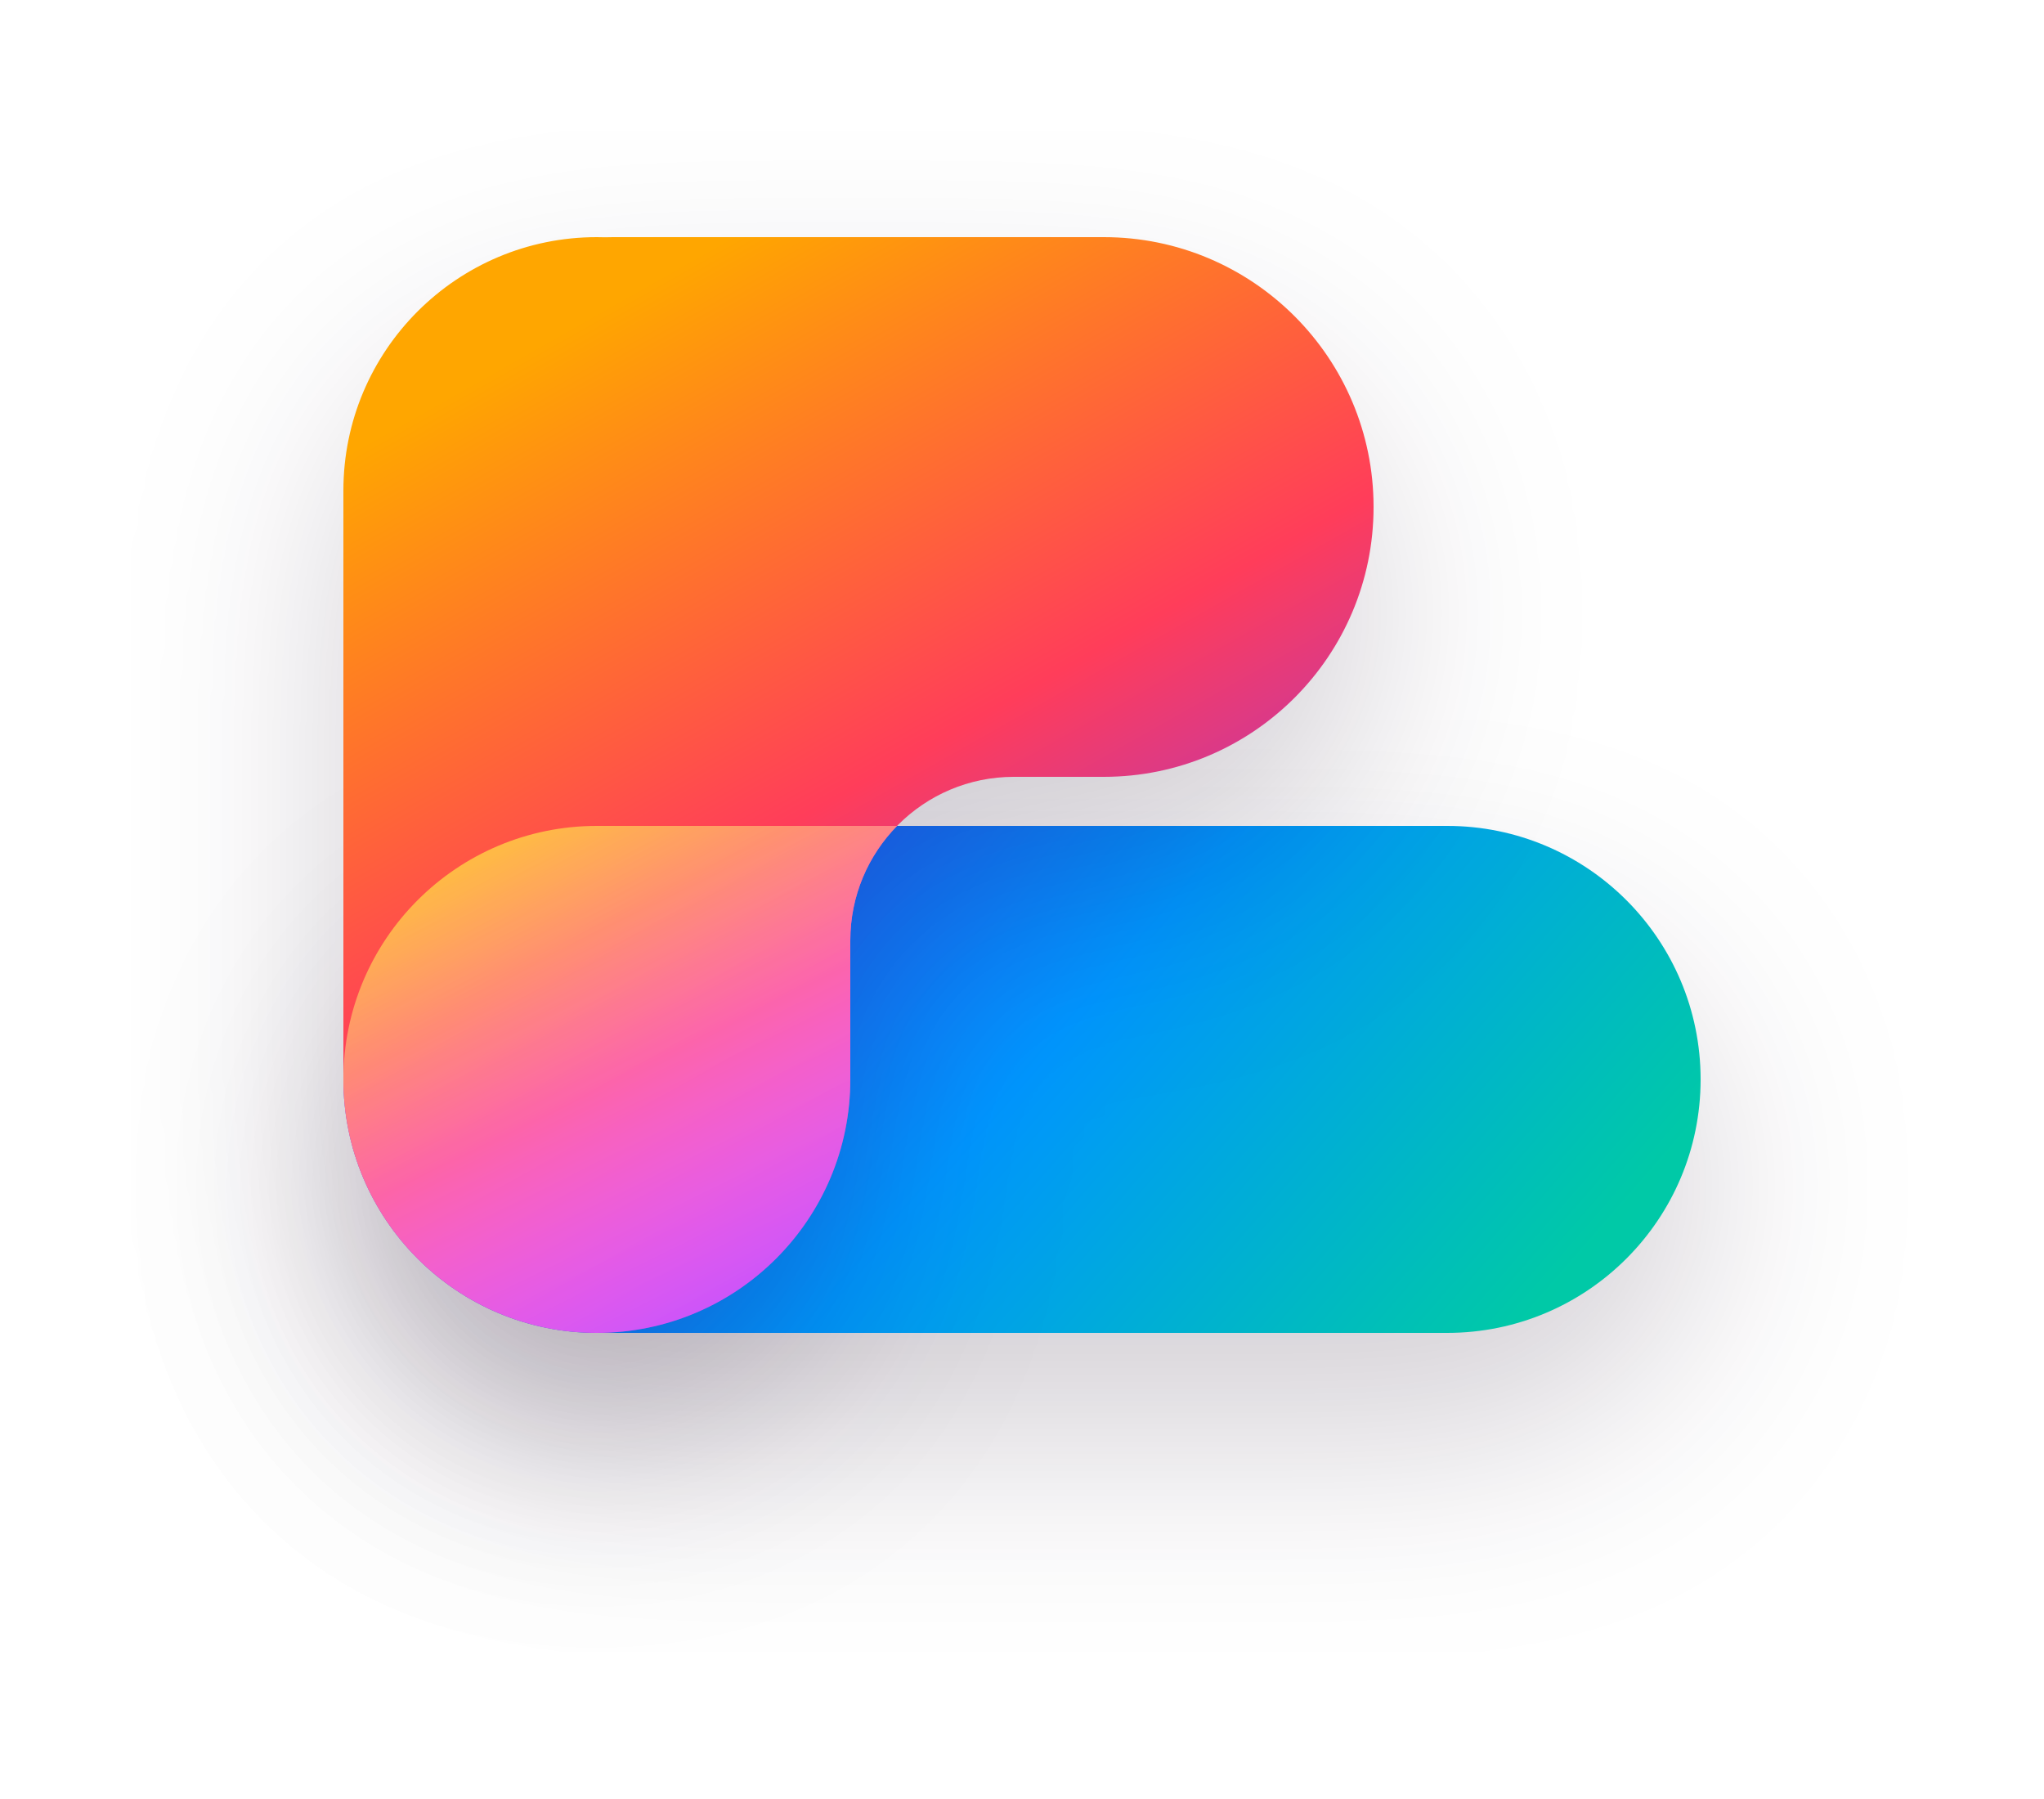
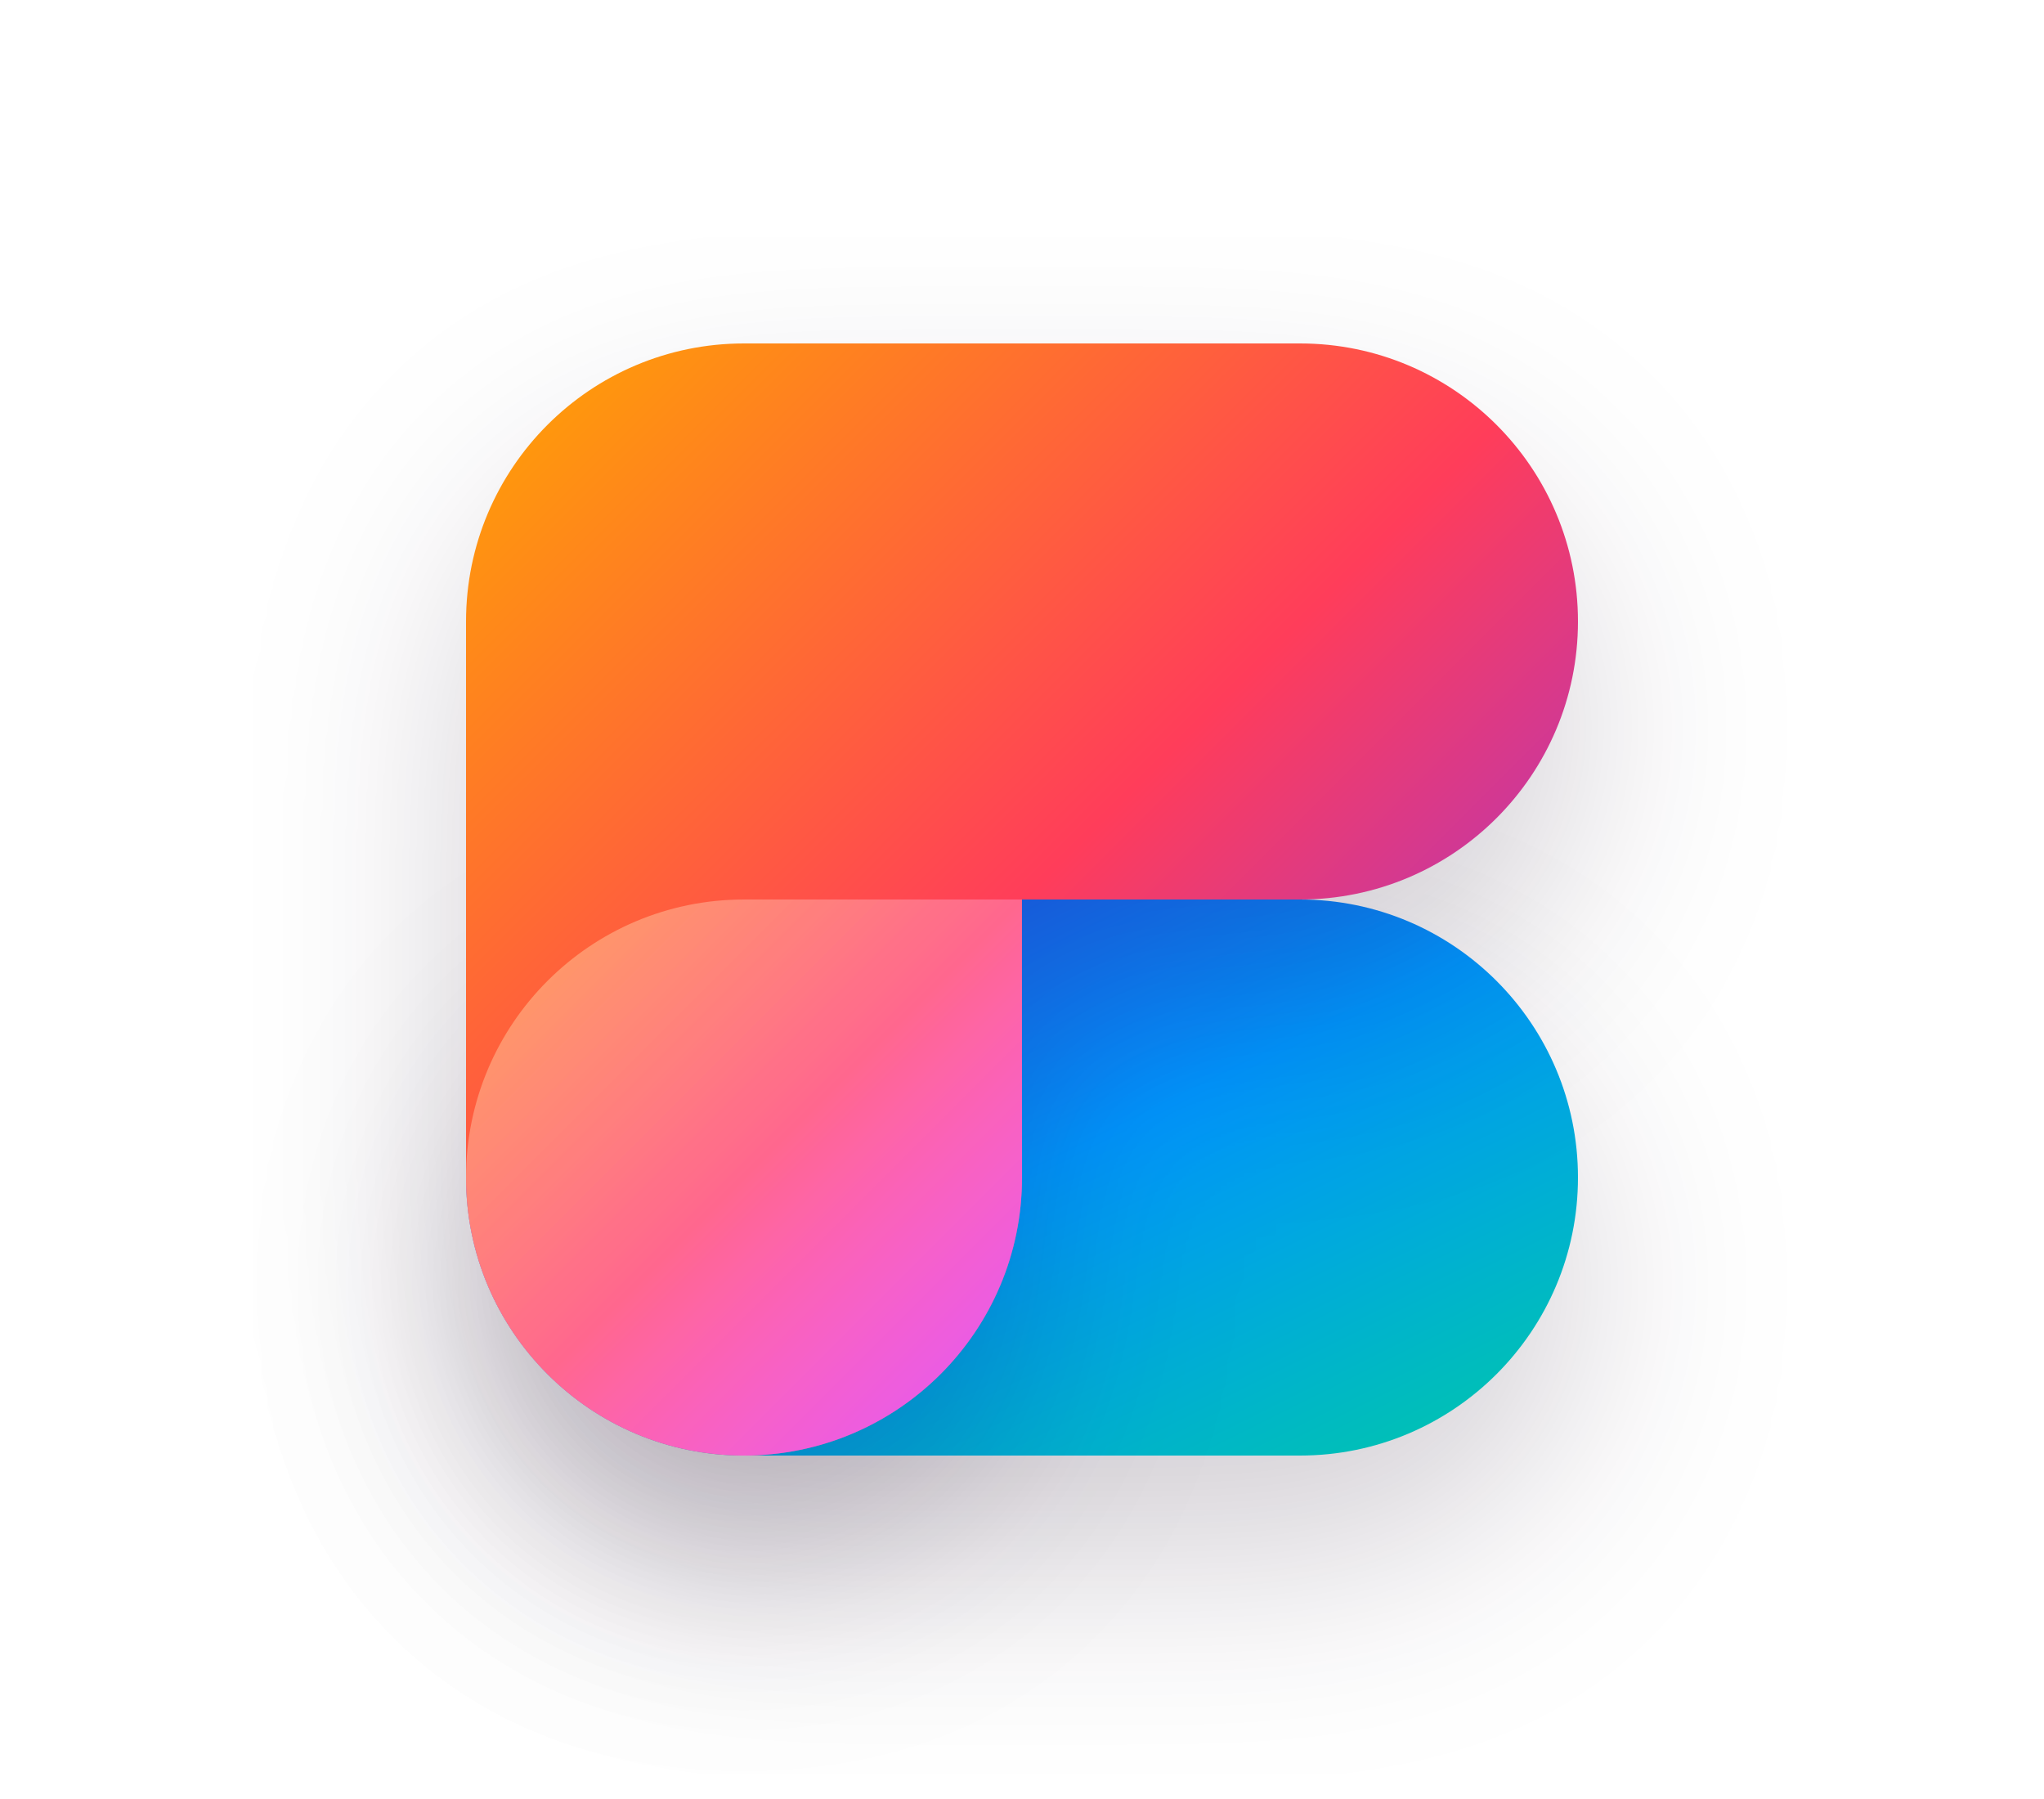
<svg xmlns="http://www.w3.org/2000/svg" width="125" height="110" viewBox="0 0 125 110" fill="none">
-   <g filter="url(#f0_197_212)">
-     <path d="M21 66C21 57.44 27.94 50.5 36.5 50.5H88.5C97.06 50.5 104 57.44 104 66C104 74.56 97.06 81.5 88.5 81.5H36.5C27.94 81.5 21 74.56 21 66Z" fill="url(#p0_197_212)" />
+   <g filter="url(#s0)">
+     <path d="M28.5 72C28.5 62.611 36.111 55 45.5 55H79.5C88.889 55 96.5 62.611 96.5 72C96.5 81.389 88.889 89 79.5 89H45.5C36.111 89 28.5 81.389 28.5 72Z" fill="url(#g0)" />
  </g>
-   <g filter="url(#f1_197_212)">
-     <path d="M67.5 14.5C76.613 14.5 84 21.887 84 31C84 40.113 76.613 47.5 67.5 47.5H62C56.477 47.5 52 51.977 52 57.5V66C52 74.56 45.06 81.5 36.5 81.5C27.94 81.5 21 74.56 21 66V30C21 21.44 27.94 14.5 36.5 14.5C36.666 14.5 36.832 14.503 36.997 14.508C37.164 14.503 37.332 14.5 37.5 14.5H67.5Z" fill="url(#p1_197_212)" />
+   <g filter="url(#s1)">
+     <path d="M79.5 21C88.889 21 96.5 28.611 96.5 38C96.5 47.389 88.889 55 79.5 55H62.5V72C62.5 81.389 54.889 89 45.5 89C36.111 89 28.5 81.389 28.5 72V38C28.5 28.611 36.111 21 45.5 21H79.5Z" fill="url(#g1)" />
  </g>
  <g opacity="0.9" style="mix-blend-mode:screen">
-     <path d="M54.86 50.5C53.092 52.304 52 54.774 52 57.5V66C52 74.56 45.06 81.5 36.5 81.5C27.94 81.5 21 74.56 21 66C21 57.44 27.94 50.5 36.5 50.5H54.86Z" fill="url(#p2_197_212)" />
+     <path d="M62.5 55V72C62.5 81.389 54.889 89 45.5 89C36.111 89 28.5 81.389 28.5 72C28.5 62.611 36.111 55 45.5 55H62.5Z" fill="url(#g2)" />
  </g>
  <defs>
-     <filter id="f0_197_212" x="8" y="44" width="109" height="57" filterUnits="userSpaceOnUse" color-interpolation-filters="sRGB">
-       <feFlood flood-opacity="0" result="BackgroundImageFix" />
-       <feColorMatrix in="SourceAlpha" type="matrix" values="0 0 0 0 0 0 0 0 0 0 0 0 0 0 0 0 0 0 127 0" result="hardAlpha" />
+     <filter id="s0" x="15.5" y="48.5" width="94" height="60" filterUnits="userSpaceOnUse" color-interpolation-filters="sRGB">
+       <feFlood flood-opacity="0" result="B" />
+       <feColorMatrix in="SourceAlpha" type="matrix" values="0 0 0 0 0 0 0 0 0 0 0 0 0 0 0 0 0 0 127 0" result="A" />
      <feOffset dy="6.5" />
      <feGaussianBlur stdDeviation="6.5" />
      <feColorMatrix type="matrix" values="0 0 0 0 0.08 0 0 0 0 0 0 0 0 0 0.12 0 0 0 0.18 0" />
-       <feBlend mode="normal" in2="BackgroundImageFix" result="e1" />
-       <feBlend mode="normal" in="SourceGraphic" in2="e1" result="shape" />
+       <feBlend mode="normal" in2="B" result="e" />
+       <feBlend mode="normal" in="SourceGraphic" in2="e" result="shape" />
    </filter>
-     <filter id="f1_197_212" x="8" y="8" width="89" height="93" filterUnits="userSpaceOnUse" color-interpolation-filters="sRGB">
-       <feFlood flood-opacity="0" result="BackgroundImageFix" />
-       <feColorMatrix in="SourceAlpha" type="matrix" values="0 0 0 0 0 0 0 0 0 0 0 0 0 0 0 0 0 0 127 0" result="hardAlpha" />
+     <filter id="s1" x="15.5" y="14.5" width="94" height="94" filterUnits="userSpaceOnUse" color-interpolation-filters="sRGB">
+       <feFlood flood-opacity="0" result="B" />
+       <feColorMatrix in="SourceAlpha" type="matrix" values="0 0 0 0 0 0 0 0 0 0 0 0 0 0 0 0 0 0 127 0" result="A" />
      <feOffset dy="6.5" />
      <feGaussianBlur stdDeviation="6.5" />
      <feColorMatrix type="matrix" values="0 0 0 0 0.08 0 0 0 0 0 0 0 0 0 0.12 0 0 0 0.18 0" />
-       <feBlend mode="normal" in2="BackgroundImageFix" result="e1" />
-       <feBlend mode="normal" in="SourceGraphic" in2="e1" result="shape" />
+       <feBlend mode="normal" in2="B" result="e" />
+       <feBlend mode="normal" in="SourceGraphic" in2="e" result="shape" />
    </filter>
-     <linearGradient id="p0_197_212" x1="23.031" y1="61.21" x2="72.707" y2="104.426" gradientUnits="userSpaceOnUse">
+     <linearGradient id="g0" x1="28.5" y1="55" x2="55.7" y2="109.4" gradientUnits="userSpaceOnUse">
      <stop stop-color="#2F45FF" />
      <stop offset="0.5" stop-color="#0096FF" />
      <stop offset="1" stop-color="#00C9A7" />
    </linearGradient>
-     <linearGradient id="p1_197_212" x1="37.712" y1="18.421" x2="70.225" y2="75.918" gradientUnits="userSpaceOnUse">
+     <linearGradient id="g1" x1="28.5" y1="21" x2="96.5" y2="89" gradientUnits="userSpaceOnUse">
      <stop stop-color="#FFA600" />
      <stop offset="0.5" stop-color="#FF3D5A" />
      <stop offset="1" stop-color="#7B2FFF" />
    </linearGradient>
-     <linearGradient id="p2_197_212" x1="29.982" y1="52.314" x2="43.799" y2="80.698" gradientUnits="userSpaceOnUse">
-       <stop stop-color="#FFA600" />
+     <linearGradient id="g2" x1="28.5" y1="55" x2="62.5" y2="89" gradientUnits="userSpaceOnUse">
+       <stop stop-color="#FF6A3D" />
      <stop offset="0.5" stop-color="#FF3D5A" />
      <stop offset="1" stop-color="#7B2FFF" />
    </linearGradient>
  </defs>
</svg>
